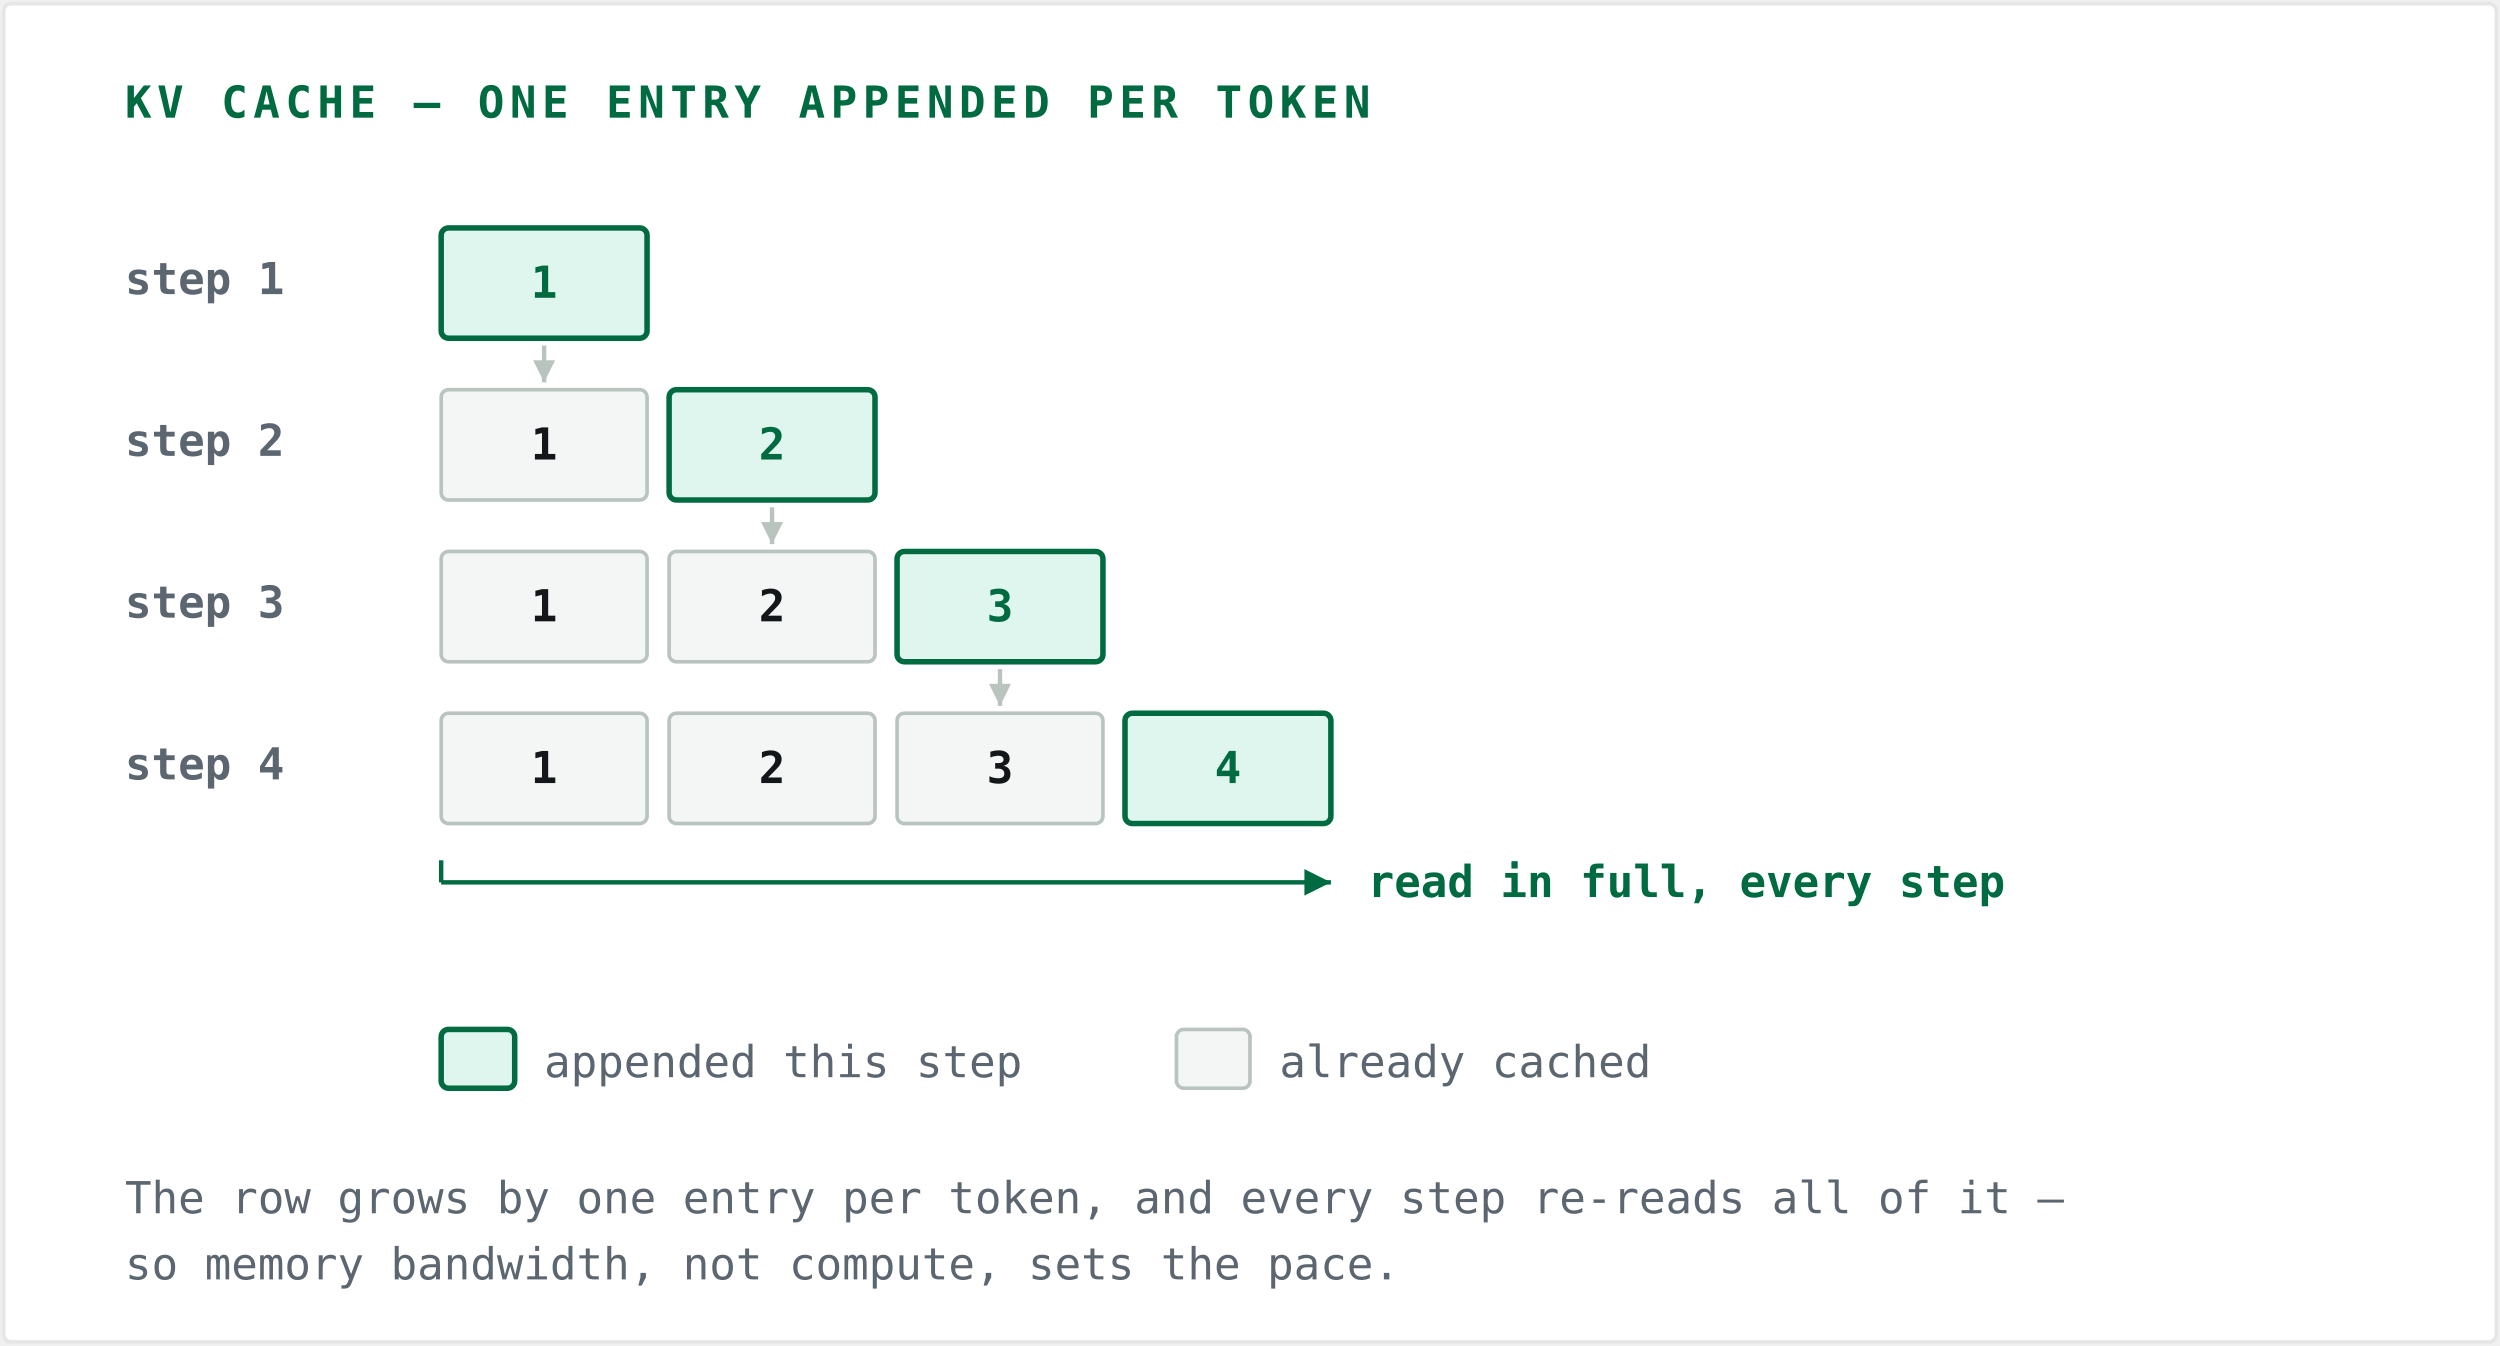
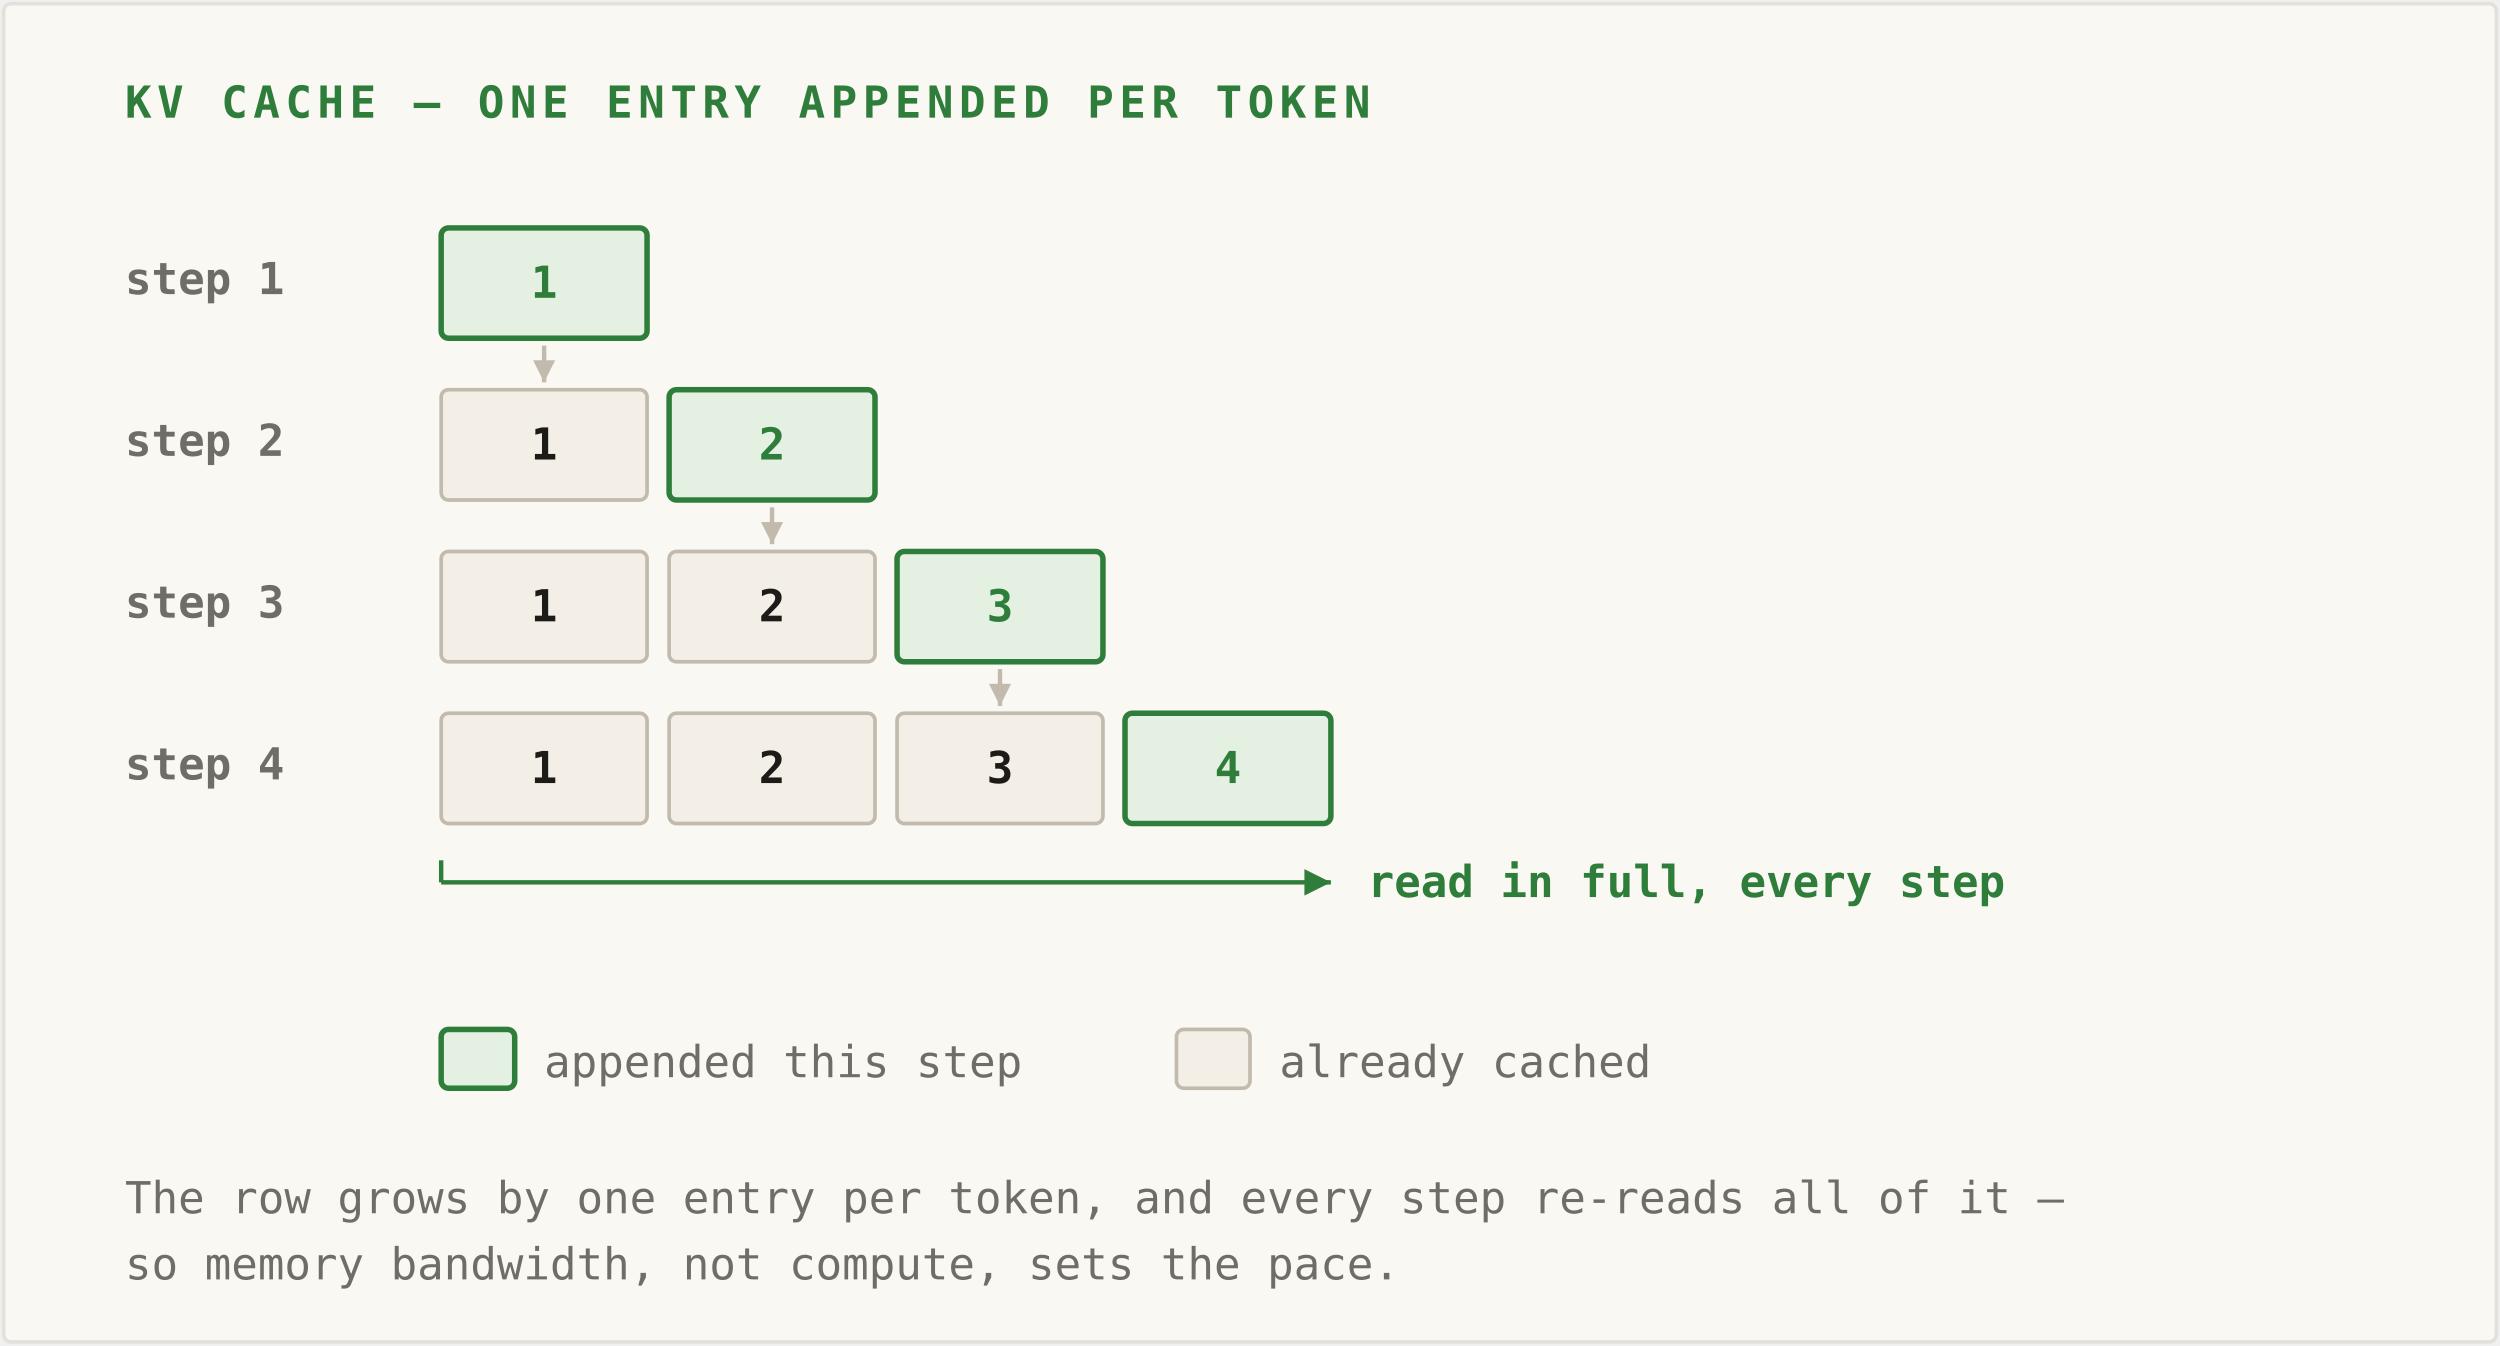
<svg xmlns="http://www.w3.org/2000/svg" viewBox="0 0 680 366" role="img" aria-label="The KV cache as it grows over decode steps. After each decode step the cache is a row of per-token entries: step 1 holds one entry, step 2 holds two, and so on. Each step appends exactly one new entry (highlighted) and keeps all the earlier ones, and every step must read the entire row — so the work scales with sequence length and decode is limited by memory bandwidth, not compute.">
  <style>
-     .bg    { fill:#ffffff; stroke:#e6e6e6; }
-     .ey    { font:600 12px 'JetBrains Mono',ui-monospace,monospace; letter-spacing:1.5px; fill:#006b40; }
-     .lbl   { font:600 12px 'JetBrains Mono',ui-monospace,monospace; fill:#5c6670; }
-     .cell  { fill:#f4f6f5; stroke:#b9c4bf; }
-     .new   { fill:#dff6ee; stroke:#006b40; stroke-width:1.5; }
-     .cn    { font:600 12px 'JetBrains Mono',ui-monospace,monospace; fill:#14171a; }
-     .cnn   { font:600 12px 'JetBrains Mono',ui-monospace,monospace; fill:#006b40; }
-     .cap   { font:400 12px 'JetBrains Mono',ui-monospace,monospace; fill:#5c6670; }
-     .read  { stroke:#006b40; stroke-width:1.2; fill:none; }
-     .down  { stroke:#b9c4bf; stroke-width:1.2; fill:none; }
+     .bg    { fill:#faf8f3; stroke:#e4e1da; }
+     .ey    { font:600 12px 'JetBrains Mono',ui-monospace,monospace; letter-spacing:1.5px; fill:#2f7d3b; }
+     .lbl   { font:600 12px 'JetBrains Mono',ui-monospace,monospace; fill:#6f6d68; }
+     .cell  { fill:#f3efe7; stroke:#c1baad; }
+     .new   { fill:#e4f0e1; stroke:#2f7d3b; stroke-width:1.5; }
+     .cn    { font:600 12px 'JetBrains Mono',ui-monospace,monospace; fill:#1c1b17; }
+     .cnn   { font:600 12px 'JetBrains Mono',ui-monospace,monospace; fill:#2f7d3b; }
+     .cap   { font:400 12px 'JetBrains Mono',ui-monospace,monospace; fill:#6f6d68; }
+     .read  { stroke:#2f7d3b; stroke-width:1.2; fill:none; }
+     .down  { stroke:#c1baad; stroke-width:1.2; fill:none; }
  </style>
  <defs>
    <marker id="rd" markerWidth="8" markerHeight="8" refX="6" refY="3" orient="auto">
-       <path d="M0,0 L6,3 L0,6 Z" fill="#006b40" />
+       <path d="M0,0 L6,3 L0,6 Z" fill="#2f7d3b" />
    </marker>
    <marker id="dn" markerWidth="7" markerHeight="7" refX="5" refY="2.5" orient="auto">
-       <path d="M0,0 L5,2.5 L0,5 Z" fill="#b9c4bf" />
+       <path d="M0,0 L5,2.5 L0,5 Z" fill="#c1baad" />
    </marker>
  </defs>
  <rect class="bg" x="1" y="1" width="678" height="364" rx="2" />
  <text class="ey" x="34" y="32">KV CACHE — ONE ENTRY APPENDED PER TOKEN</text>
  <text class="lbl" x="34" y="80">step 1</text>
  <rect class="new" x="120" y="62" width="56" height="30" rx="2" />
  <text class="cnn" x="148" y="81" text-anchor="middle">1</text>
  <path class="down" d="M148,94 L148,104" marker-end="url(#dn)" />
  <text class="lbl" x="34" y="124">step 2</text>
  <rect class="cell" x="120" y="106" width="56" height="30" rx="2" />
  <text class="cn" x="148" y="125" text-anchor="middle">1</text>
  <rect class="new" x="182" y="106" width="56" height="30" rx="2" />
  <text class="cnn" x="210" y="125" text-anchor="middle">2</text>
  <path class="down" d="M210,138 L210,148" marker-end="url(#dn)" />
  <text class="lbl" x="34" y="168">step 3</text>
  <rect class="cell" x="120" y="150" width="56" height="30" rx="2" />
  <text class="cn" x="148" y="169" text-anchor="middle">1</text>
  <rect class="cell" x="182" y="150" width="56" height="30" rx="2" />
  <text class="cn" x="210" y="169" text-anchor="middle">2</text>
  <rect class="new" x="244" y="150" width="56" height="30" rx="2" />
  <text class="cnn" x="272" y="169" text-anchor="middle">3</text>
  <path class="down" d="M272,182 L272,192" marker-end="url(#dn)" />
  <text class="lbl" x="34" y="212">step 4</text>
  <rect class="cell" x="120" y="194" width="56" height="30" rx="2" />
  <text class="cn" x="148" y="213" text-anchor="middle">1</text>
  <rect class="cell" x="182" y="194" width="56" height="30" rx="2" />
  <text class="cn" x="210" y="213" text-anchor="middle">2</text>
  <rect class="cell" x="244" y="194" width="56" height="30" rx="2" />
  <text class="cn" x="272" y="213" text-anchor="middle">3</text>
  <rect class="new" x="306" y="194" width="56" height="30" rx="2" />
  <text class="cnn" x="334" y="213" text-anchor="middle">4</text>
  <path class="read" d="M120,240 L362,240" marker-end="url(#rd)" />
  <path class="read" d="M120,240 L120,234" />
  <text class="cnn" x="372" y="244">read in full, every step</text>
  <rect class="new" x="120" y="280" width="20" height="16" rx="2" />
  <text class="cap" x="148" y="293">appended this step</text>
  <rect class="cell" x="320" y="280" width="20" height="16" rx="2" />
  <text class="cap" x="348" y="293">already cached</text>
  <text class="cap" x="34" y="330">The row grows by one entry per token, and every step re-reads all of it —</text>
  <text class="cap" x="34" y="348">so memory bandwidth, not compute, sets the pace.</text>
</svg>
